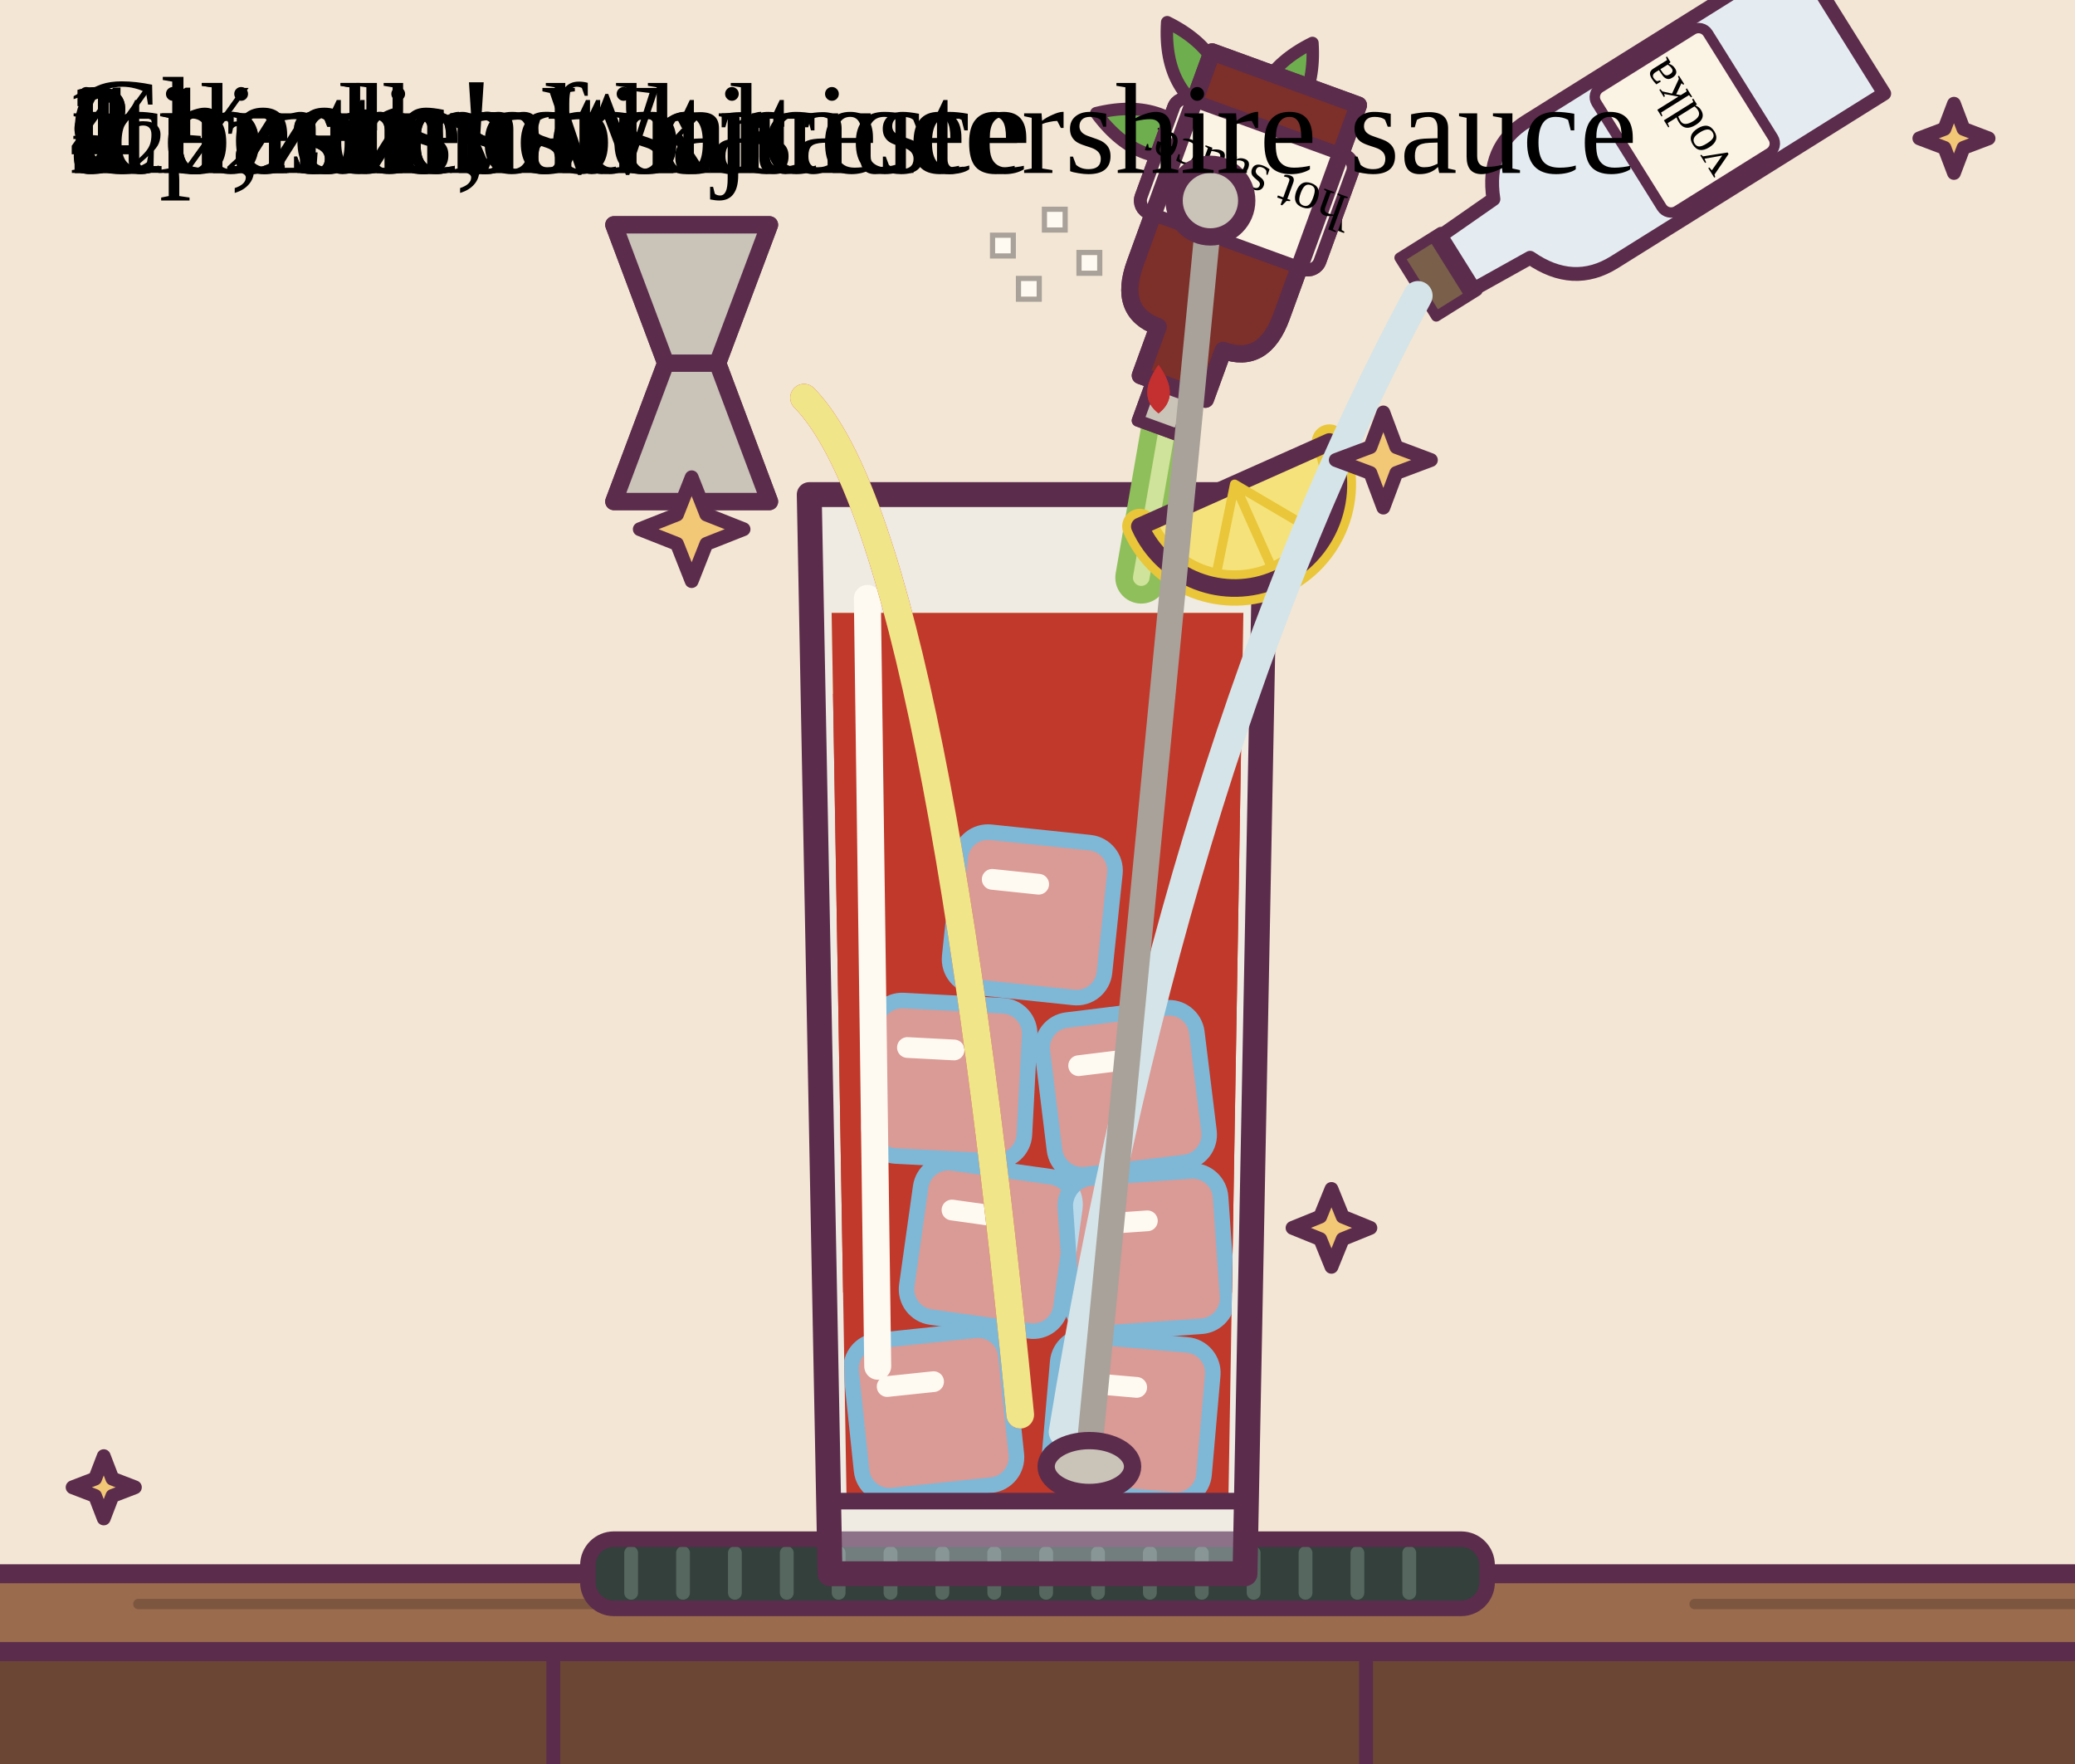
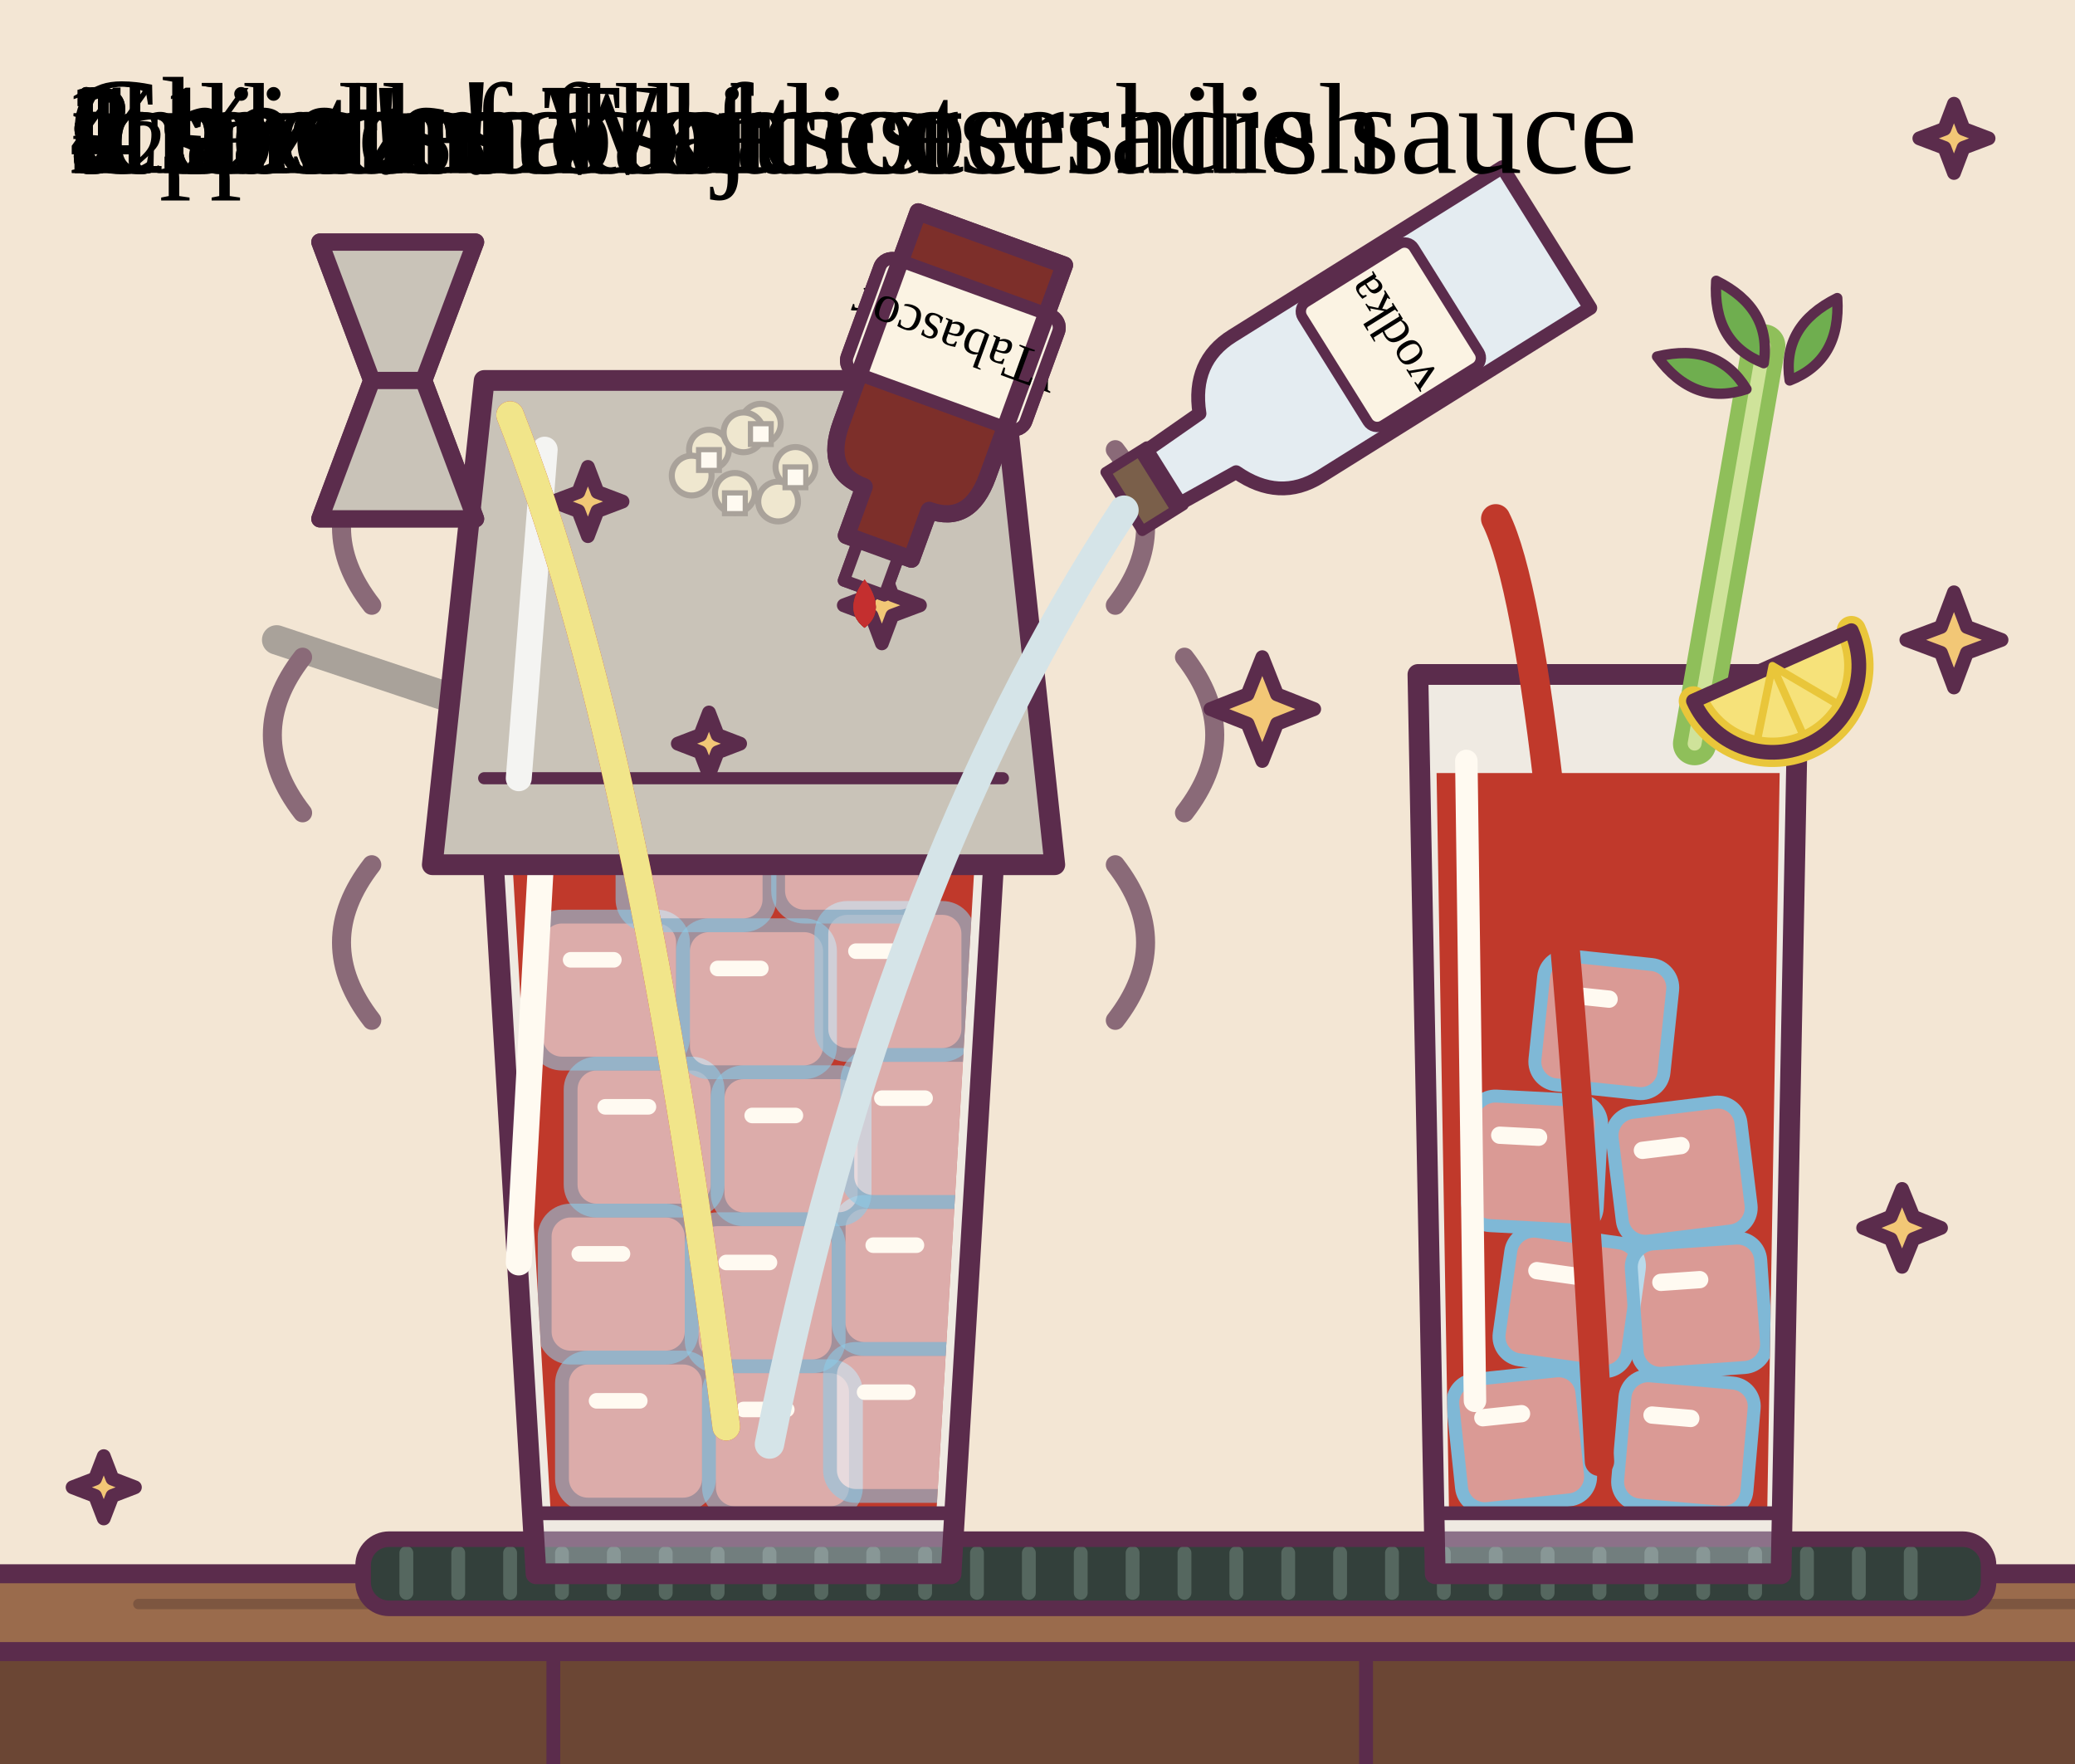
- <svg viewBox="0 0 240 204" role="img" aria-label="How to make a Bloody Mary, step by step: Ice the glass. Fill a tall glass with ice. Vodka, tomato and lemon. Pour them in. Season it. Worcestershire, hot sauce, a pinch of salt and a grind of pepper. Stir, and taste. Then adjust: more spice, salt or lemon. Garnish. A celery stalk and a lemon wedge. Cheers!">
+ <svg viewBox="0 0 240 204" role="img" aria-label="How to make a Bloody Mary, step by step: Combine ingredients. Add the vodka, tomato juice, lemon juice and horseradish to your shaker. Season it. Worcestershire, Tabasco, a pinch of salt and a grind of pepper. Shake. Add ice and shake hard, until frosty cold. Strain over ice. Strain into a tall glass full of fresh ice. Garnish. A celery stalk and a lemon wedge. Cheers!">
  <g transform="translate(-104 -14)">
    <g filter="url(#wash)">
      <rect x="0" y="0" width="400" height="236" fill="#f3e6d4" />
    </g>
    <rect x="0" y="196" width="400" height="40" fill="#6e4b39" />
    <g filter="url(#wash)">
      <rect x="0" y="196" width="400" height="9" fill="#9a6b4c" />
      <rect x="0" y="205" width="400" height="31" fill="#6b4634" />
    </g>
    <g filter="url(#crayon)" fill="none" stroke="#5b2c4c" stroke-width="2.2" stroke-linecap="round" stroke-linejoin="round">
      <path d="M0 196 H400 M0 205 H400" />
      <path d="M64 205 V236" stroke-width="1.6" />
      <path d="M168 205 V236" stroke-width="1.6" />
      <path d="M262 205 V236" stroke-width="1.6" />
      <path d="M352 205 V236" stroke-width="1.6" />
      <path d="M22 199.5 h38" stroke="#7d5640" stroke-width="1.2" />
      <path d="M120 199.5 h54" stroke="#7d5640" stroke-width="1.2" />
      <path d="M230 199.5 h30" stroke="#7d5640" stroke-width="1.2" />
      <path d="M300 199.5 h46" stroke="#7d5640" stroke-width="1.2" />
    </g>
-     <rect x="172" y="192" width="104" height="8" rx="3" fill="#33403b" />
-     <path d="M177 193.6 v4.6" stroke="#55675f" stroke-width="1.6" stroke-linecap="round" />
-     <path d="M183 193.6 v4.6" stroke="#55675f" stroke-width="1.6" stroke-linecap="round" />
-     <path d="M189 193.6 v4.6" stroke="#55675f" stroke-width="1.6" stroke-linecap="round" />
-     <path d="M195 193.6 v4.6" stroke="#55675f" stroke-width="1.6" stroke-linecap="round" />
-     <path d="M201 193.6 v4.6" stroke="#55675f" stroke-width="1.6" stroke-linecap="round" />
-     <path d="M207 193.6 v4.6" stroke="#55675f" stroke-width="1.6" stroke-linecap="round" />
-     <path d="M213 193.6 v4.6" stroke="#55675f" stroke-width="1.6" stroke-linecap="round" />
-     <path d="M219 193.6 v4.6" stroke="#55675f" stroke-width="1.6" stroke-linecap="round" />
-     <path d="M225 193.6 v4.6" stroke="#55675f" stroke-width="1.6" stroke-linecap="round" />
-     <path d="M231 193.6 v4.6" stroke="#55675f" stroke-width="1.6" stroke-linecap="round" />
-     <path d="M237 193.6 v4.6" stroke="#55675f" stroke-width="1.6" stroke-linecap="round" />
-     <path d="M243 193.6 v4.6" stroke="#55675f" stroke-width="1.6" stroke-linecap="round" />
-     <path d="M249 193.6 v4.6" stroke="#55675f" stroke-width="1.6" stroke-linecap="round" />
-     <path d="M255 193.6 v4.6" stroke="#55675f" stroke-width="1.6" stroke-linecap="round" />
-     <path d="M261 193.6 v4.6" stroke="#55675f" stroke-width="1.6" stroke-linecap="round" />
-     <path d="M267 193.6 v4.6" stroke="#55675f" stroke-width="1.6" stroke-linecap="round" />
+     <rect x="146" y="192" width="188" height="8" rx="3" fill="#33403b" />
+     <path d="M151 193.6 v4.6" stroke="#55675f" stroke-width="1.6" stroke-linecap="round" />
+     <path d="M157 193.6 v4.6" stroke="#55675f" stroke-width="1.6" stroke-linecap="round" />
+     <path d="M163 193.6 v4.6" stroke="#55675f" stroke-width="1.6" stroke-linecap="round" />
+     <path d="M169 193.6 v4.6" stroke="#55675f" stroke-width="1.6" stroke-linecap="round" />
+     <path d="M175 193.6 v4.6" stroke="#55675f" stroke-width="1.6" stroke-linecap="round" />
+     <path d="M181 193.6 v4.6" stroke="#55675f" stroke-width="1.6" stroke-linecap="round" />
+     <path d="M187 193.6 v4.6" stroke="#55675f" stroke-width="1.6" stroke-linecap="round" />
+     <path d="M193 193.6 v4.6" stroke="#55675f" stroke-width="1.6" stroke-linecap="round" />
+     <path d="M199 193.6 v4.6" stroke="#55675f" stroke-width="1.6" stroke-linecap="round" />
+     <path d="M205 193.6 v4.6" stroke="#55675f" stroke-width="1.6" stroke-linecap="round" />
+     <path d="M211 193.6 v4.6" stroke="#55675f" stroke-width="1.6" stroke-linecap="round" />
+     <path d="M217 193.6 v4.6" stroke="#55675f" stroke-width="1.6" stroke-linecap="round" />
+     <path d="M223 193.6 v4.6" stroke="#55675f" stroke-width="1.6" stroke-linecap="round" />
+     <path d="M229 193.6 v4.6" stroke="#55675f" stroke-width="1.6" stroke-linecap="round" />
+     <path d="M235 193.6 v4.6" stroke="#55675f" stroke-width="1.6" stroke-linecap="round" />
+     <path d="M241 193.6 v4.6" stroke="#55675f" stroke-width="1.6" stroke-linecap="round" />
+     <path d="M247 193.6 v4.6" stroke="#55675f" stroke-width="1.6" stroke-linecap="round" />
+     <path d="M253 193.6 v4.6" stroke="#55675f" stroke-width="1.6" stroke-linecap="round" />
+     <path d="M259 193.6 v4.6" stroke="#55675f" stroke-width="1.6" stroke-linecap="round" />
+     <path d="M265 193.6 v4.6" stroke="#55675f" stroke-width="1.6" stroke-linecap="round" />
+     <path d="M271 193.6 v4.6" stroke="#55675f" stroke-width="1.6" stroke-linecap="round" />
+     <path d="M277 193.6 v4.6" stroke="#55675f" stroke-width="1.6" stroke-linecap="round" />
+     <path d="M283 193.6 v4.6" stroke="#55675f" stroke-width="1.6" stroke-linecap="round" />
+     <path d="M289 193.6 v4.6" stroke="#55675f" stroke-width="1.6" stroke-linecap="round" />
+     <path d="M295 193.6 v4.6" stroke="#55675f" stroke-width="1.6" stroke-linecap="round" />
+     <path d="M301 193.6 v4.6" stroke="#55675f" stroke-width="1.6" stroke-linecap="round" />
+     <path d="M307 193.6 v4.6" stroke="#55675f" stroke-width="1.6" stroke-linecap="round" />
+     <path d="M313 193.6 v4.6" stroke="#55675f" stroke-width="1.6" stroke-linecap="round" />
+     <path d="M319 193.6 v4.6" stroke="#55675f" stroke-width="1.6" stroke-linecap="round" />
+     <path d="M325 193.6 v4.6" stroke="#55675f" stroke-width="1.6" stroke-linecap="round" />
    <g filter="url(#crayon)" fill="none" stroke="#5b2c4c" stroke-width="2.6" stroke-linecap="round" stroke-linejoin="round">
-       <rect x="172" y="192" width="104" height="8" rx="3" stroke-width="1.8" />
+       <rect x="146" y="192" width="188" height="8" rx="3" stroke-width="1.8" />
    </g>
    <g class="twinkle d2" style="transform-origin:330px 30px">
      <path d="M330 26 L331.1 28.9 L334 30 L331.1 31.1 L330 34 L328.9 31.1 L326 30 L328.9 28.9Z" fill="#f2c776" stroke="#5b2c4c" stroke-width="1.6" stroke-linejoin="round" />
    </g>
    <g class="twinkle d3" style="transform-origin:116px 186px">
      <path d="M116 182.4 L117 185 L119.6 186 L117 187 L116 189.6 L115 187 L112.4 186 L115 185Z" fill="#f2c776" stroke="#5b2c4c" stroke-width="1.6" stroke-linejoin="round" />
    </g>
-     <g transform="translate(224 196) scale(1.2)">
+     <g class="mix37">
+       <g class="tip36" style="transform-origin:220px 96px">
+         <g class="shk35" style="transform-origin:190px 116px">
+           <g filter="url(#wash)">
+             <path d="M160 96 L220 96 L214 196 L166 196Z" fill="#e7f1fb" opacity=".35" />
+           </g>
+           <clipPath id="bloody-mary-mx">
+             <path d="M162.4 99 L217.6 99 L212.3 189 L167.7 189Z" />
+           </clipPath>
+           <g clip-path="url(#bloody-mary-mx)">
+             <g filter="url(#wash)">
+               <g class="ml11" style="transform-origin:190px 190px">
+                 <rect x="158" y="174.5" width="64" height="15.5" fill="#d5e4e8" />
+               </g>
+               <g class="ml12" style="transform-origin:190px 175px">
+                 <rect x="158" y="134.5" width="64" height="40.5" fill="#c8402e" />
+               </g>
+               <g class="ml13" style="transform-origin:190px 135px">
+                 <rect x="158" y="129.5" width="64" height="5.5" fill="#f1e58a" />
+               </g>
+               <g class="ml14" style="transform-origin:190px 130px">
+                 <rect x="158" y="127.9" width="64" height="2.1" fill="#5a2e14" />
+               </g>
+               <g class="ml15" style="transform-origin:190px 128.4px">
+                 <rect x="158" y="126.3" width="64" height="2.1" fill="#c42f2f" />
+               </g>
+               <g class="mixed16" style="transform-origin:190px 190px">
+                 <rect x="158" y="104.7" width="64" height="85.3" fill="#c0392b" />
+               </g>
+             </g>
+             <g class="mice17" style="transform-origin:177.5px 179.5px">
+               <rect x="169" y="171" width="17" height="17" rx="3" fill="#eef8ff" opacity=".6" stroke="#8ecae6" stroke-width="1.6" />
+               <path d="M173 176 h5" stroke="#fffaf1" stroke-width="1.8" stroke-linecap="round" />
+             </g>
+             <g class="mice18" style="transform-origin:194.5px 180.5px">
+               <rect x="186" y="172" width="17" height="17" rx="3" fill="#eef8ff" opacity=".6" stroke="#8ecae6" stroke-width="1.6" />
+               <path d="M190 177 h5" stroke="#fffaf1" stroke-width="1.8" stroke-linecap="round" />
+             </g>
+             <g class="mice19" style="transform-origin:208.5px 178.5px">
+               <rect x="200" y="170" width="17" height="17" rx="3" fill="#eef8ff" opacity=".6" stroke="#8ecae6" stroke-width="1.6" />
+               <path d="M204 175 h5" stroke="#fffaf1" stroke-width="1.8" stroke-linecap="round" />
+             </g>
+             <g class="mice20" style="transform-origin:175.5px 162.5px">
+               <rect x="167" y="154" width="17" height="17" rx="3" fill="#eef8ff" opacity=".6" stroke="#8ecae6" stroke-width="1.6" />
+               <path d="M171 159 h5" stroke="#fffaf1" stroke-width="1.8" stroke-linecap="round" />
+             </g>
+             <g class="mice21" style="transform-origin:192.5px 163.5px">
+               <rect x="184" y="155" width="17" height="17" rx="3" fill="#eef8ff" opacity=".6" stroke="#8ecae6" stroke-width="1.6" />
+               <path d="M188 160 h5" stroke="#fffaf1" stroke-width="1.8" stroke-linecap="round" />
+             </g>
+             <g class="mice22" style="transform-origin:209.5px 161.5px">
+               <rect x="201" y="153" width="17" height="17" rx="3" fill="#eef8ff" opacity=".6" stroke="#8ecae6" stroke-width="1.6" />
+               <path d="M205 158 h5" stroke="#fffaf1" stroke-width="1.8" stroke-linecap="round" />
+             </g>
+             <g class="mice23" style="transform-origin:178.5px 145.5px">
+               <rect x="170" y="137" width="17" height="17" rx="3" fill="#eef8ff" opacity=".6" stroke="#8ecae6" stroke-width="1.6" />
+               <path d="M174 142 h5" stroke="#fffaf1" stroke-width="1.8" stroke-linecap="round" />
+             </g>
+             <g class="mice24" style="transform-origin:195.5px 146.5px">
+               <rect x="187" y="138" width="17" height="17" rx="3" fill="#eef8ff" opacity=".6" stroke="#8ecae6" stroke-width="1.6" />
+               <path d="M191 143 h5" stroke="#fffaf1" stroke-width="1.8" stroke-linecap="round" />
+             </g>
+             <g class="mice25" style="transform-origin:210.5px 144.5px">
+               <rect x="202" y="136" width="17" height="17" rx="3" fill="#eef8ff" opacity=".6" stroke="#8ecae6" stroke-width="1.6" />
+               <path d="M206 141 h5" stroke="#fffaf1" stroke-width="1.8" stroke-linecap="round" />
+             </g>
+             <g class="mice26" style="transform-origin:174.5px 128.5px">
+               <rect x="166" y="120" width="17" height="17" rx="3" fill="#eef8ff" opacity=".6" stroke="#8ecae6" stroke-width="1.6" />
+               <path d="M170 125 h5" stroke="#fffaf1" stroke-width="1.8" stroke-linecap="round" />
+             </g>
+             <g class="mice27" style="transform-origin:191.5px 129.5px">
+               <rect x="183" y="121" width="17" height="17" rx="3" fill="#eef8ff" opacity=".6" stroke="#8ecae6" stroke-width="1.6" />
+               <path d="M187 126 h5" stroke="#fffaf1" stroke-width="1.8" stroke-linecap="round" />
+             </g>
+             <g class="mice28" style="transform-origin:207.5px 127.5px">
+               <rect x="199" y="119" width="17" height="17" rx="3" fill="#eef8ff" opacity=".6" stroke="#8ecae6" stroke-width="1.6" />
+               <path d="M203 124 h5" stroke="#fffaf1" stroke-width="1.8" stroke-linecap="round" />
+             </g>
+             <g class="mice29" style="transform-origin:184.5px 112.5px">
+               <rect x="176" y="104" width="17" height="17" rx="3" fill="#eef8ff" opacity=".6" stroke="#8ecae6" stroke-width="1.6" />
+               <path d="M180 109 h5" stroke="#fffaf1" stroke-width="1.8" stroke-linecap="round" />
+             </g>
+             <g class="mice30" style="transform-origin:202.5px 111.5px">
+               <rect x="194" y="103" width="17" height="17" rx="3" fill="#eef8ff" opacity=".6" stroke="#8ecae6" stroke-width="1.6" />
+               <path d="M198 108 h5" stroke="#fffaf1" stroke-width="1.8" stroke-linecap="round" />
+             </g>
+           </g>
+           <g filter="url(#crayon)" fill="none" stroke="#5b2c4c" stroke-width="2.6" stroke-linecap="round" stroke-linejoin="round">
+             <path d="M160 96 L220 96 L214 196 L166 196Z" stroke-width="2.4" />
+             <path d="M166 189 H214" stroke-width="1.6" />
+             <path d="M167 106 L164 160" stroke="#fffaf1" stroke-width="3" />
+           </g>
+           <g class="strainer31">
+             <g filter="url(#crayon)" fill="none" stroke="#5b2c4c" stroke-width="2.6" stroke-linecap="round" stroke-linejoin="round">
+               <path d="M160 96 H220" stroke="#a9a29a" stroke-width="3.4" />
+               <path d="M162 100 q3 3.4 6 0 q3 3.4 6 0 q3 3.4 6 0 q3 3.4 6 0 q3 3.4 6 0 q3 3.4 6 0 q3 3.4 6 0 q3 3.4 6 0 q3 3.4 6 0 q3 3.4 6 0" stroke="#8a8f96" stroke-width="1.5" />
+               <path d="M160 96 L136 88" stroke="#a9a29a" stroke-width="3.4" />
+             </g>
+           </g>
+           <g class="tin34">
+             <g filter="url(#wash)">
+               <path d="M154 114 L226 114 L220 58 L160 58Z" fill="#c9c3b8" />
+             </g>
+             <g filter="url(#crayon)" fill="none" stroke="#5b2c4c" stroke-width="2.6" stroke-linecap="round" stroke-linejoin="round">
+               <path d="M154 114 L226 114 L220 58 L160 58Z" stroke-width="2.4" />
+               <path d="M160 104 H220" stroke-width="1.4" />
+               <path d="M167 66 L164 104" stroke="#f4f4f2" stroke-width="3" />
+             </g>
+             <g class="frost33">
+               <g class="twinkle" style="transform-origin:172px 72px">
+                 <path d="M172 68 L173.1 70.9 L176 72 L173.1 73.1 L172 76 L170.9 73.1 L168 72 L170.9 70.9Z" fill="#f2c776" stroke="#5b2c4c" stroke-width="1.6" stroke-linejoin="round" />
+               </g>
+               <g class="twinkle d2" style="transform-origin:206px 84px">
+                 <path d="M206 79.6 L207.2 82.8 L210.4 84 L207.2 85.2 L206 88.4 L204.8 85.2 L201.6 84 L204.8 82.8Z" fill="#f2c776" stroke="#5b2c4c" stroke-width="1.6" stroke-linejoin="round" />
+               </g>
+               <g class="twinkle d3" style="transform-origin:186px 100px">
+                 <path d="M186 96.4 L187 99 L189.6 100 L187 101 L186 103.6 L185 101 L182.4 100 L185 99Z" fill="#f2c776" stroke="#5b2c4c" stroke-width="1.6" stroke-linejoin="round" />
+               </g>
+             </g>
+           </g>
+         </g>
+         <g class="whoosh32">
+           <g filter="url(#crayon)" fill="none" stroke="#5b2c4c" stroke-width="2.6" stroke-linecap="round" stroke-linejoin="round">
+             <path d="M147 66 q-7 9 0 18 M139 90 q-7 9 0 18 M147 114 q-7 9 0 18 M233 66 q7 9 0 18 M241 90 q7 9 0 18 M233 114 q7 9 0 18" stroke="#8a6a78" stroke-width="2.2" />
+           </g>
+         </g>
+       </g>
+     </g>
+     <g transform="translate(290 196) scale(1)">
      <g filter="url(#wash)">
        <path d="M-22 -104 L22 -104 L20 0 L-20 0Z" fill="#e7f1fb" opacity=".35" />
      </g>
-       <g class="gc12">
+       <g class="gc9">
        <clipPath id="bloody-mary-gl">
          <path d="M-20 -102 L20 -102 L18.4 -7 L-18.4 -7Z" />
        </clipPath>
        <g clip-path="url(#bloody-mary-gl)">
          <g filter="url(#wash)">
            <g class="band1" style="transform-origin:0px -5.5px">
-               <rect x="-40" y="-27.7" width="80" height="22.2" fill="#eef2f4" />
-             </g>
-             <g class="band2" style="transform-origin:0px -27.1px">
-               <rect x="-40" y="-85.4" width="80" height="58.3" fill="#c8402e" />
-             </g>
-             <g class="band3" style="transform-origin:0px -84.8px">
-               <rect x="-40" y="-92.6" width="80" height="7.8" fill="#f1e58a" />
-             </g>
-           </g>
-           <g class="mixd4">
-             <g filter="url(#wash)">
-               <rect x="-40" y="-92.6" width="80" height="87" fill="#c0392b" />
+               <rect x="-40" y="-92.6" width="80" height="87.1" fill="#c0392b" />
            </g>
          </g>
          <g filter="url(#wash)" />
-           <g class="gice5">
+           <g class="gice2">
            <g>
              <g transform="rotate(-6 -10 -15.5)">
                <g filter="url(#wash)">
                  <rect x="-17.5" y="-23" width="15" height="15" rx="2.7" fill="#f4fbff" opacity=".5" />
                </g>
                <g filter="url(#crayon)" fill="none" stroke="#5b2c4c" stroke-width="2.6" stroke-linecap="round" stroke-linejoin="round">
                  <rect x="-17.5" y="-23" width="15" height="15" rx="2.7" stroke="#7fb8d6" stroke-width="1.5" />
                  <path d="M-14.2 -18.5 h4.5" stroke="#fffaf1" stroke-width="2" />
                </g>
              </g>
            </g>
          </g>
-           <g class="gice6">
+           <g class="gice3">
            <g>
              <g transform="rotate(5 9 -15)">
                <g filter="url(#wash)">
                  <rect x="1.5" y="-22.5" width="15" height="15" rx="2.7" fill="#f4fbff" opacity=".5" />
                </g>
                <g filter="url(#crayon)" fill="none" stroke="#5b2c4c" stroke-width="2.6" stroke-linecap="round" stroke-linejoin="round">
                  <rect x="1.5" y="-22.5" width="15" height="15" rx="2.7" stroke="#7fb8d6" stroke-width="1.5" />
                  <path d="M4.8 -18 h4.5" stroke="#fffaf1" stroke-width="2" />
                </g>
              </g>
            </g>
          </g>
-           <g class="gice7">
+           <g class="gice4">
            <g>
              <g transform="rotate(8 -4.5 -31.5)">
                <g filter="url(#wash)">
                  <rect x="-12" y="-39" width="15" height="15" rx="2.7" fill="#f4fbff" opacity=".5" />
                </g>
                <g filter="url(#crayon)" fill="none" stroke="#5b2c4c" stroke-width="2.6" stroke-linecap="round" stroke-linejoin="round">
                  <rect x="-12" y="-39" width="15" height="15" rx="2.7" stroke="#7fb8d6" stroke-width="1.5" />
                  <path d="M-8.7 -34.5 h4.5" stroke="#fffaf1" stroke-width="2" />
                </g>
              </g>
            </g>
          </g>
-           <g class="gice8">
+           <g class="gice5">
            <g>
              <g transform="rotate(-4 10.5 -31)">
                <g filter="url(#wash)">
                  <rect x="3" y="-38.5" width="15" height="15" rx="2.7" fill="#f4fbff" opacity=".5" />
                </g>
                <g filter="url(#crayon)" fill="none" stroke="#5b2c4c" stroke-width="2.6" stroke-linecap="round" stroke-linejoin="round">
                  <rect x="3" y="-38.5" width="15" height="15" rx="2.7" stroke="#7fb8d6" stroke-width="1.5" />
                  <path d="M6.3 -34 h4.5" stroke="#fffaf1" stroke-width="2" />
                </g>
              </g>
            </g>
          </g>
-           <g class="gice9">
+           <g class="gice6">
            <g>
              <g transform="rotate(3 -8.5 -47.5)">
                <g filter="url(#wash)">
                  <rect x="-16" y="-55" width="15" height="15" rx="2.7" fill="#f4fbff" opacity=".5" />
                </g>
                <g filter="url(#crayon)" fill="none" stroke="#5b2c4c" stroke-width="2.6" stroke-linecap="round" stroke-linejoin="round">
                  <rect x="-16" y="-55" width="15" height="15" rx="2.7" stroke="#7fb8d6" stroke-width="1.5" />
                  <path d="M-12.7 -50.5 h4.5" stroke="#fffaf1" stroke-width="2" />
                </g>
              </g>
            </g>
          </g>
-           <g class="gice10">
+           <g class="gice7">
            <g>
              <g transform="rotate(-7 8.5 -46.5)">
                <g filter="url(#wash)">
                  <rect x="1" y="-54" width="15" height="15" rx="2.7" fill="#f4fbff" opacity=".5" />
                </g>
                <g filter="url(#crayon)" fill="none" stroke="#5b2c4c" stroke-width="2.6" stroke-linecap="round" stroke-linejoin="round">
                  <rect x="1" y="-54" width="15" height="15" rx="2.7" stroke="#7fb8d6" stroke-width="1.5" />
                  <path d="M4.3 -49.5 h4.5" stroke="#fffaf1" stroke-width="2" />
                </g>
              </g>
            </g>
          </g>
-           <g class="gice11">
+           <g class="gice8">
            <g>
              <g transform="rotate(6 -0.5 -63.5)">
                <g filter="url(#wash)">
                  <rect x="-8" y="-71" width="15" height="15" rx="2.7" fill="#f4fbff" opacity=".5" />
                </g>
                <g filter="url(#crayon)" fill="none" stroke="#5b2c4c" stroke-width="2.6" stroke-linecap="round" stroke-linejoin="round">
                  <rect x="-8" y="-71" width="15" height="15" rx="2.7" stroke="#7fb8d6" stroke-width="1.5" />
                  <path d="M-4.7 -66.5 h4.5" stroke="#fffaf1" stroke-width="2" />
                </g>
              </g>
            </g>
          </g>
        </g>
      </g>
      <g filter="url(#crayon)" fill="none" stroke="#5b2c4c" stroke-width="2.6" stroke-linecap="round" stroke-linejoin="round">
        <path d="M-22 -104 L22 -104 L20 0 L-20 0Z" stroke-width="2.4" />
        <path d="M-19.6 -7 H19.6" stroke-width="1.6" />
        <path d="M-16.4 -94 L-15.4 -20" stroke="#fffaf1" stroke-width="2.6" />
      </g>
-       <g class="garn13">
+       <g class="garn10">
        <g transform="translate(10 -96)">
          <g filter="url(#crayon)" fill="none" stroke="#5b2c4c" stroke-width="2.6" stroke-linecap="round" stroke-linejoin="round">
            <path d="M0 0 L8 -46" stroke="#8fbf5a" stroke-width="5" />
            <path d="M0 0 L8 -46" stroke="#cfe39a" stroke-width="1.6" />
          </g>
          <g transform="translate(8 -44) rotate(-30)">
            <g filter="url(#wash)">
              <path d="M0 0 Q4 -5 0 -11 Q-4 -5 0 0Z" fill="#6fae4f" />
            </g>
            <g filter="url(#crayon)" fill="none" stroke="#5b2c4c" stroke-width="2.6" stroke-linecap="round" stroke-linejoin="round">
              <path d="M0 0 Q4 -5 0 -11 Q-4 -5 0 0Z" stroke-width="1.2" />
            </g>
          </g>
          <g transform="translate(11 -42) rotate(30)">
            <g filter="url(#wash)">
              <path d="M0 0 Q4 -5 0 -11 Q-4 -5 0 0Z" fill="#6fae4f" />
            </g>
            <g filter="url(#crayon)" fill="none" stroke="#5b2c4c" stroke-width="2.6" stroke-linecap="round" stroke-linejoin="round">
              <path d="M0 0 Q4 -5 0 -11 Q-4 -5 0 0Z" stroke-width="1.2" />
            </g>
          </g>
          <g transform="translate(6 -41) rotate(-70)">
            <g filter="url(#wash)">
              <path d="M0 0 Q4 -5 0 -11 Q-4 -5 0 0Z" fill="#6fae4f" />
            </g>
            <g filter="url(#crayon)" fill="none" stroke="#5b2c4c" stroke-width="2.6" stroke-linecap="round" stroke-linejoin="round">
              <path d="M0 0 Q4 -5 0 -11 Q-4 -5 0 0Z" stroke-width="1.2" />
            </g>
          </g>
        </g>
        <g transform="translate(19 -105)">
          <g transform="rotate(-24)">
            <g filter="url(#wash)">
              <path d="M-10 0 A10 10 0 0 0 10 0Z" fill="#f6e27a" />
            </g>
            <g filter="url(#crayon)" fill="none" stroke="#5b2c4c" stroke-width="2.6" stroke-linecap="round" stroke-linejoin="round">
              <path d="M-10 0 A10 10 0 0 0 10 0" stroke="#e9c63a" stroke-width="3.4" />
              <path d="M-10 0 A10 10 0 0 0 10 0Z" stroke-width="1.7" />
              <path d="M0 0 L-5 7 M0 0 L0 8.6 M0 0 L5 7" stroke="#e9c63a" stroke-width=".9" />
            </g>
          </g>
        </g>
      </g>
    </g>
-     <g class="btl15" style="transform-origin:268px 47.2px">
-       <g transform="translate(268 47.2) rotate(-122)">
+     <g class="btl38" style="transform-origin:234px 72px">
+       <g transform="translate(234 72) rotate(-122)">
        <g transform="translate(0 57.6) scale(0.8)">
          <g filter="url(#wash)">
            <path d="M-12 0 L-12 -46 Q-12 -53 -5 -56 L-4.5 -66 L4.5 -66 L5 -56 Q12 -53 12 -46 L12 0Z" fill="#e4ecf1" />
            <rect x="-10.5" y="-36" width="21" height="19" rx="1.6" fill="#fbf3e3" />
            <path d="M-5 -72 h10 v7 h-10Z" fill="#7a5f4a" />
          </g>
          <g filter="url(#crayon)" fill="none" stroke="#5b2c4c" stroke-width="2.6" stroke-linecap="round" stroke-linejoin="round">
            <path d="M-12 0 L-12 -46 Q-12 -53 -5 -56 L-4.5 -66 L4.5 -66 L5 -56 Q12 -53 12 -46 L12 0Z" stroke-width="2" />
            <rect x="-10.5" y="-36" width="21" height="19" rx="1.6" stroke-width="1.5" />
            <path d="M-5 -72 h10 v7 h-10Z" stroke-width="1.5" />
          </g>
          <text class="letter" x="0" y="-23.8" font-size="7.6" text-anchor="middle" textLength="18" lengthAdjust="spacingAndGlyphs">vodka</text>
        </g>
      </g>
    </g>
-     <g filter="url(#crayon)" fill="none" stroke="#5b2c4c" stroke-width="2.6" stroke-linecap="round" stroke-linejoin="round" class="pour16">
-       <path d="M268 48.2 Q240 100.2 227 179.6" stroke="#d5e4e8" stroke-width="3.4" />
-     </g>
-     <g class="jig18" style="transform-origin:184px 56px">
-       <g transform="translate(184 56)">
+     <g filter="url(#crayon)" fill="none" stroke="#5b2c4c" stroke-width="2.6" stroke-linecap="round" stroke-linejoin="round" class="pour39">
+       <path d="M234 73 Q206 115.6 193 181" stroke="#d5e4e8" stroke-width="3.4" />
+     </g>
+     <g class="jig41" style="transform-origin:150px 58px">
+       <g transform="translate(150 58)">
        <g filter="url(#wash)">
          <path d="M-9 -16 L9 -16 L3 0 L9 16 L-9 16 L-3 0Z" fill="#c9c3b8" />
        </g>
        <g filter="url(#crayon)" fill="none" stroke="#5b2c4c" stroke-width="2.6" stroke-linecap="round" stroke-linejoin="round">
          <path d="M-9 -16 L9 -16 L3 0 L9 16 L-9 16 L-3 0Z M-3 0 H3" stroke-width="2" />
        </g>
      </g>
    </g>
-     <g filter="url(#crayon)" fill="none" stroke="#5b2c4c" stroke-width="2.6" stroke-linecap="round" stroke-linejoin="round" class="pour19">
-       <path d="M197 60 Q212 75.2 222 177.6" stroke="#c8402e" stroke-width="3.2" />
-     </g>
-     <g class="jig21" style="transform-origin:184px 56px">
-       <g transform="translate(184 56)">
+     <g filter="url(#crayon)" fill="none" stroke="#5b2c4c" stroke-width="2.6" stroke-linecap="round" stroke-linejoin="round" class="pour42">
+       <path d="M163 62 Q178 100 188 179" stroke="#c8402e" stroke-width="3.2" />
+     </g>
+     <g class="jig44" style="transform-origin:150px 58px">
+       <g transform="translate(150 58)">
        <g filter="url(#wash)">
          <path d="M-9 -16 L9 -16 L3 0 L9 16 L-9 16 L-3 0Z" fill="#c9c3b8" />
        </g>
        <g filter="url(#crayon)" fill="none" stroke="#5b2c4c" stroke-width="2.6" stroke-linecap="round" stroke-linejoin="round">
          <path d="M-9 -16 L9 -16 L3 0 L9 16 L-9 16 L-3 0Z M-3 0 H3" stroke-width="2" />
        </g>
      </g>
    </g>
-     <g filter="url(#crayon)" fill="none" stroke="#5b2c4c" stroke-width="2.6" stroke-linecap="round" stroke-linejoin="round" class="pour22">
-       <path d="M197 60 Q212 75.2 222 177.6" stroke="#f1e58a" stroke-width="3.2" />
-     </g>
-     <g class="dshw25">
-       <g class="dsh24" style="transform-origin:246.5px 40px">
-         <g transform="translate(246.5 40) rotate(200)">
+     <g filter="url(#crayon)" fill="none" stroke="#5b2c4c" stroke-width="2.6" stroke-linecap="round" stroke-linejoin="round" class="pour45">
+       <path d="M163 62 Q178 100 188 179" stroke="#f1e58a" stroke-width="3.2" />
+     </g>
+     <g class="salt47">
+       <circle cx="186" cy="66" r="2.3" fill="#efe7cf" stroke="#a9a29a" stroke-width=".7" />
+     </g>
+     <g class="salt48">
+       <circle cx="192" cy="63" r="2.3" fill="#efe7cf" stroke="#a9a29a" stroke-width=".7" />
+     </g>
+     <g class="salt49">
+       <circle cx="196" cy="68" r="2.3" fill="#efe7cf" stroke="#a9a29a" stroke-width=".7" />
+     </g>
+     <g class="salt50">
+       <circle cx="189" cy="71" r="2.3" fill="#efe7cf" stroke="#a9a29a" stroke-width=".7" />
+     </g>
+     <g class="salt51">
+       <circle cx="184" cy="69" r="2.3" fill="#efe7cf" stroke="#a9a29a" stroke-width=".7" />
+     </g>
+     <g class="salt52">
+       <circle cx="194" cy="72" r="2.3" fill="#efe7cf" stroke="#a9a29a" stroke-width=".7" />
+     </g>
+     <g class="salt53">
+       <circle cx="190" cy="64" r="2.3" fill="#efe7cf" stroke="#a9a29a" stroke-width=".7" />
+     </g>
+     <g class="dshw56">
+       <g class="dsh55" style="transform-origin:212.5px 58.5px">
+         <g transform="translate(212.5 58.5) rotate(200)">
          <g filter="url(#wash)">
            <path d="M-9 -8 Q-9 -14 -4 -14 L-4 -20 L4 -20 L4 -14 Q9 -14 9 -8 L9 18 L-9 18Z" fill="#7d2f2a" />
            <rect x="-11" y="-2" width="22" height="14" rx="1.5" fill="#fbf3e3" />
            <rect x="-2.5" y="-25" width="5" height="5" fill="#c9c3b8" />
          </g>
          <g filter="url(#crayon)" fill="none" stroke="#5b2c4c" stroke-width="2" stroke-linecap="round" stroke-linejoin="round">
            <path d="M-9 -8 Q-9 -14 -4 -14 L-4 -20 L4 -20 L4 -14 Q9 -14 9 -8 L9 18 L-9 18Z" />
            <rect x="-11" y="-2" width="22" height="14" rx="1.5" stroke-width="1.5" />
            <rect x="-2.5" y="-25" width="5" height="5" stroke-width="1.4" />
          </g>
          <text class="letter" x="0" y="7.6" font-size="6.2" text-anchor="middle" textLength="19" lengthAdjust="spacingAndGlyphs">Worcester</text>
        </g>
      </g>
    </g>
-     <g class="drop26">
-       <path d="M238 56.2 q-2.6 3.6 0 5.6 q2.6 -2 0 -5.6Z" fill="#5a2e14" />
-     </g>
-     <g class="drop27">
-       <path d="M238 56.2 q-2.6 3.6 0 5.6 q2.6 -2 0 -5.6Z" fill="#5a2e14" />
-     </g>
-     <g class="dshw30">
-       <g class="dsh29" style="transform-origin:246.5px 40px">
-         <g transform="translate(246.5 40) rotate(200)">
+     <g class="drop57">
+       <path d="M204 81 q-2.6 3.6 0 5.6 q2.6 -2 0 -5.6Z" fill="#5a2e14" />
+     </g>
+     <g class="drop58">
+       <path d="M204 81 q-2.6 3.6 0 5.6 q2.6 -2 0 -5.6Z" fill="#5a2e14" />
+     </g>
+     <g class="dshw61">
+       <g class="dsh60" style="transform-origin:212.5px 58.5px">
+         <g transform="translate(212.5 58.5) rotate(200)">
          <g filter="url(#wash)">
            <path d="M-9 -8 Q-9 -14 -4 -14 L-4 -20 L4 -20 L4 -14 Q9 -14 9 -8 L9 18 L-9 18Z" fill="#7d2f2a" />
            <rect x="-11" y="-2" width="22" height="14" rx="1.5" fill="#fbf3e3" />
            <rect x="-2.5" y="-25" width="5" height="5" fill="#c9c3b8" />
          </g>
          <g filter="url(#crayon)" fill="none" stroke="#5b2c4c" stroke-width="2" stroke-linecap="round" stroke-linejoin="round">
            <path d="M-9 -8 Q-9 -14 -4 -14 L-4 -20 L4 -20 L4 -14 Q9 -14 9 -8 L9 18 L-9 18Z" />
            <rect x="-11" y="-2" width="22" height="14" rx="1.5" stroke-width="1.5" />
            <rect x="-2.5" y="-25" width="5" height="5" stroke-width="1.4" />
          </g>
-           <text class="letter" x="0" y="7.6" font-size="6.2" text-anchor="middle" textLength="19" lengthAdjust="spacingAndGlyphs">hot sauce</text>
-         </g>
-       </g>
-     </g>
-     <g class="drop31">
-       <path d="M238 56.2 q-2.6 3.6 0 5.6 q2.6 -2 0 -5.6Z" fill="#c42f2f" />
-     </g>
-     <g class="drop32">
-       <path d="M238 56.2 q-2.6 3.6 0 5.6 q2.6 -2 0 -5.6Z" fill="#c42f2f" />
-     </g>
-     <g class="salt34">
-       <rect x="218.8" y="41.2" width="2.4" height="2.4" fill="#fffaf1" stroke="#a9a29a" stroke-width=".6" />
-     </g>
-     <g class="salt35">
-       <rect x="224.8" y="38.2" width="2.4" height="2.4" fill="#fffaf1" stroke="#a9a29a" stroke-width=".6" />
-     </g>
-     <g class="salt36">
-       <rect x="228.8" y="43.2" width="2.4" height="2.4" fill="#fffaf1" stroke="#a9a29a" stroke-width=".6" />
-     </g>
-     <g class="salt37">
-       <rect x="221.8" y="46.2" width="2.4" height="2.4" fill="#fffaf1" stroke="#a9a29a" stroke-width=".6" />
-     </g>
-     <g class="spnw40">
-       <g class="spn39" style="transform-origin:230px 181.6px">
-         <g filter="url(#crayon)" fill="none" stroke="#5b2c4c" stroke-width="2" stroke-linecap="round" stroke-linejoin="round">
-           <path d="M244 37.2 L230 181.6" stroke="#a9a29a" stroke-width="3" />
-           <circle cx="244" cy="37.2" r="4.2" fill="#c9c3b8" />
-           <ellipse cx="230" cy="183.6" rx="5" ry="3" fill="#c9c3b8" />
-         </g>
-       </g>
-     </g>
-     <g class="cheer43">
-       <g class="twinkle" style="transform-origin:184px 75.2px">
-         <path d="M184 69.2 L185.7 73.5 L190 75.2 L185.7 76.9 L184 81.2 L182.3 76.9 L178 75.2 L182.3 73.5Z" fill="#f2c776" stroke="#5b2c4c" stroke-width="1.6" stroke-linejoin="round" />
-       </g>
-       <g class="twinkle d2" style="transform-origin:264px 67.2px">
-         <path d="M264 61.7 L265.5 65.7 L269.5 67.2 L265.5 68.7 L264 72.7 L262.5 68.7 L258.5 67.2 L262.5 65.7Z" fill="#f2c776" stroke="#5b2c4c" stroke-width="1.6" stroke-linejoin="round" />
-       </g>
-       <g class="twinkle d3" style="transform-origin:258px 156px">
-         <path d="M258 151.5 L259.3 154.7 L262.5 156 L259.3 157.3 L258 160.5 L256.7 157.3 L253.5 156 L256.7 154.7Z" fill="#f2c776" stroke="#5b2c4c" stroke-width="1.6" stroke-linejoin="round" />
-       </g>
-     </g>
-     <text class="letter cap14" x="112" y="34" font-size="15">ice</text>
-     <text class="letter cap17" x="112" y="34" font-size="15">1 ½ oz vodka</text>
-     <text class="letter cap20" x="112" y="34" font-size="15">4 oz tomato juice</text>
-     <text class="letter cap23" x="112" y="34" font-size="15">½ oz lemon</text>
-     <text class="letter cap28" x="112" y="34" font-size="15">2 dashes Worcestershire sauce</text>
-     <text class="letter cap33" x="112" y="34" font-size="15">2 dashes hot sauce</text>
-     <text class="letter cap38" x="112" y="34" font-size="15">a pinch of salt</text>
-     <text class="letter cap41" x="112" y="34" font-size="15">stir, stir, stir</text>
-     <text class="letter cap42" x="112" y="34" font-size="16">Cheers!</text>
+           <text class="letter" x="0" y="7.6" font-size="6.2" text-anchor="middle">Tabasco</text>
+         </g>
+       </g>
+     </g>
+     <g class="drop62">
+       <path d="M204 81 q-2.6 3.6 0 5.6 q2.6 -2 0 -5.6Z" fill="#c42f2f" />
+     </g>
+     <g class="drop63">
+       <path d="M204 81 q-2.6 3.6 0 5.6 q2.6 -2 0 -5.6Z" fill="#c42f2f" />
+     </g>
+     <g class="salt65">
+       <rect x="184.8" y="66" width="2.4" height="2.4" fill="#fffaf1" stroke="#a9a29a" stroke-width=".6" />
+     </g>
+     <g class="salt66">
+       <rect x="190.8" y="63" width="2.4" height="2.4" fill="#fffaf1" stroke="#a9a29a" stroke-width=".6" />
+     </g>
+     <g class="salt67">
+       <rect x="194.8" y="68" width="2.4" height="2.4" fill="#fffaf1" stroke="#a9a29a" stroke-width=".6" />
+     </g>
+     <g class="salt68">
+       <rect x="187.8" y="71" width="2.4" height="2.4" fill="#fffaf1" stroke="#a9a29a" stroke-width=".6" />
+     </g>
+     <g filter="url(#crayon)" fill="none" stroke="#5b2c4c" stroke-width="2.6" stroke-linecap="round" stroke-linejoin="round" class="pour73">
+       <path d="M277 74 Q284 88 289 183" stroke="#c0392b" stroke-width="3.4" />
+     </g>
+     <g class="cheer76">
+       <g class="twinkle" style="transform-origin:250px 96px">
+         <path d="M250 90 L251.7 94.3 L256 96 L251.7 97.7 L250 102 L248.3 97.7 L244 96 L248.3 94.3Z" fill="#f2c776" stroke="#5b2c4c" stroke-width="1.6" stroke-linejoin="round" />
+       </g>
+       <g class="twinkle d2" style="transform-origin:330px 88px">
+         <path d="M330 82.5 L331.5 86.5 L335.5 88 L331.5 89.5 L330 93.5 L328.5 89.5 L324.5 88 L328.5 86.5Z" fill="#f2c776" stroke="#5b2c4c" stroke-width="1.6" stroke-linejoin="round" />
+       </g>
+       <g class="twinkle d3" style="transform-origin:324px 156px">
+         <path d="M324 151.5 L325.3 154.7 L328.5 156 L325.3 157.3 L324 160.5 L322.7 157.3 L319.5 156 L322.7 154.7Z" fill="#f2c776" stroke="#5b2c4c" stroke-width="1.6" stroke-linejoin="round" />
+       </g>
+     </g>
+     <text class="letter cap40" x="112" y="34" font-size="15">1 ½ oz vodka</text>
+     <text class="letter cap43" x="112" y="34" font-size="15">4 oz tomato juice</text>
+     <text class="letter cap46" x="112" y="34" font-size="15">½ oz lemon</text>
+     <text class="letter cap54" x="112" y="34" font-size="15">a spoonful of horseradish</text>
+     <text class="letter cap59" x="112" y="34" font-size="15">2 dashes Worcestershire sauce</text>
+     <text class="letter cap64" x="112" y="34" font-size="15">2 dashes Tabasco</text>
+     <text class="letter cap69" x="112" y="34" font-size="15">a pinch of salt</text>
+     <text class="letter cap70" x="112" y="34" font-size="15">ice</text>
+     <text class="letter cap71" x="112" y="34" font-size="15">shake!</text>
+     <text class="letter cap72" x="112" y="34" font-size="15">ice</text>
+     <text class="letter cap74" x="112" y="34" font-size="15">strain</text>
+     <text class="letter cap75" x="112" y="34" font-size="16">Cheers!</text>
  </g>
</svg>
